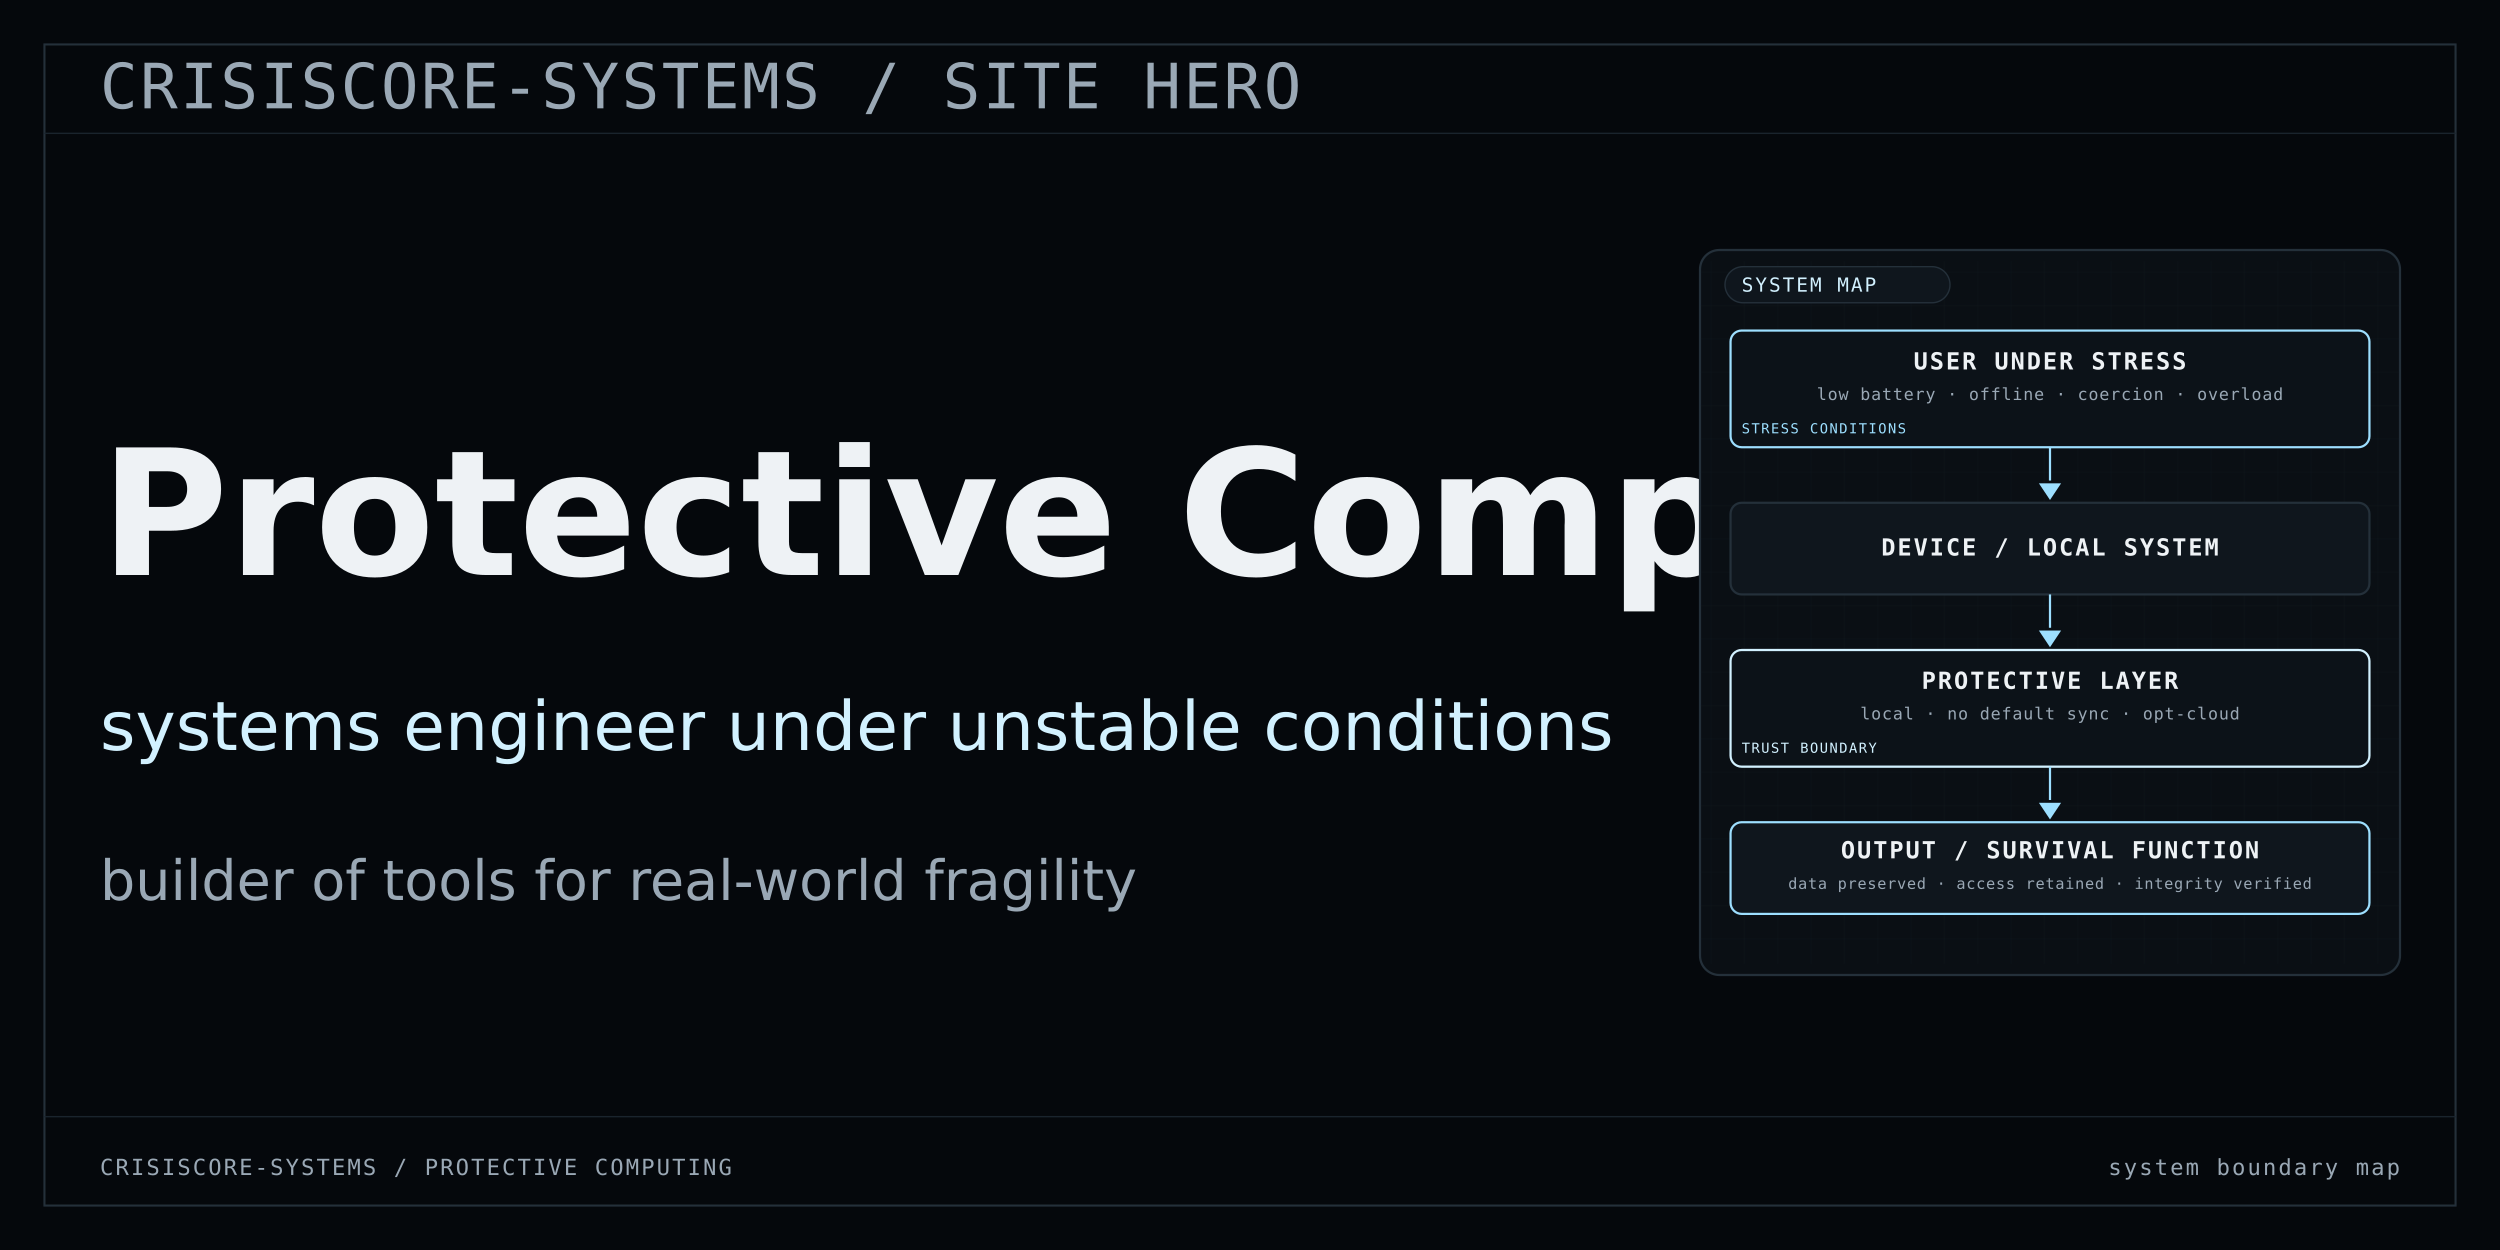
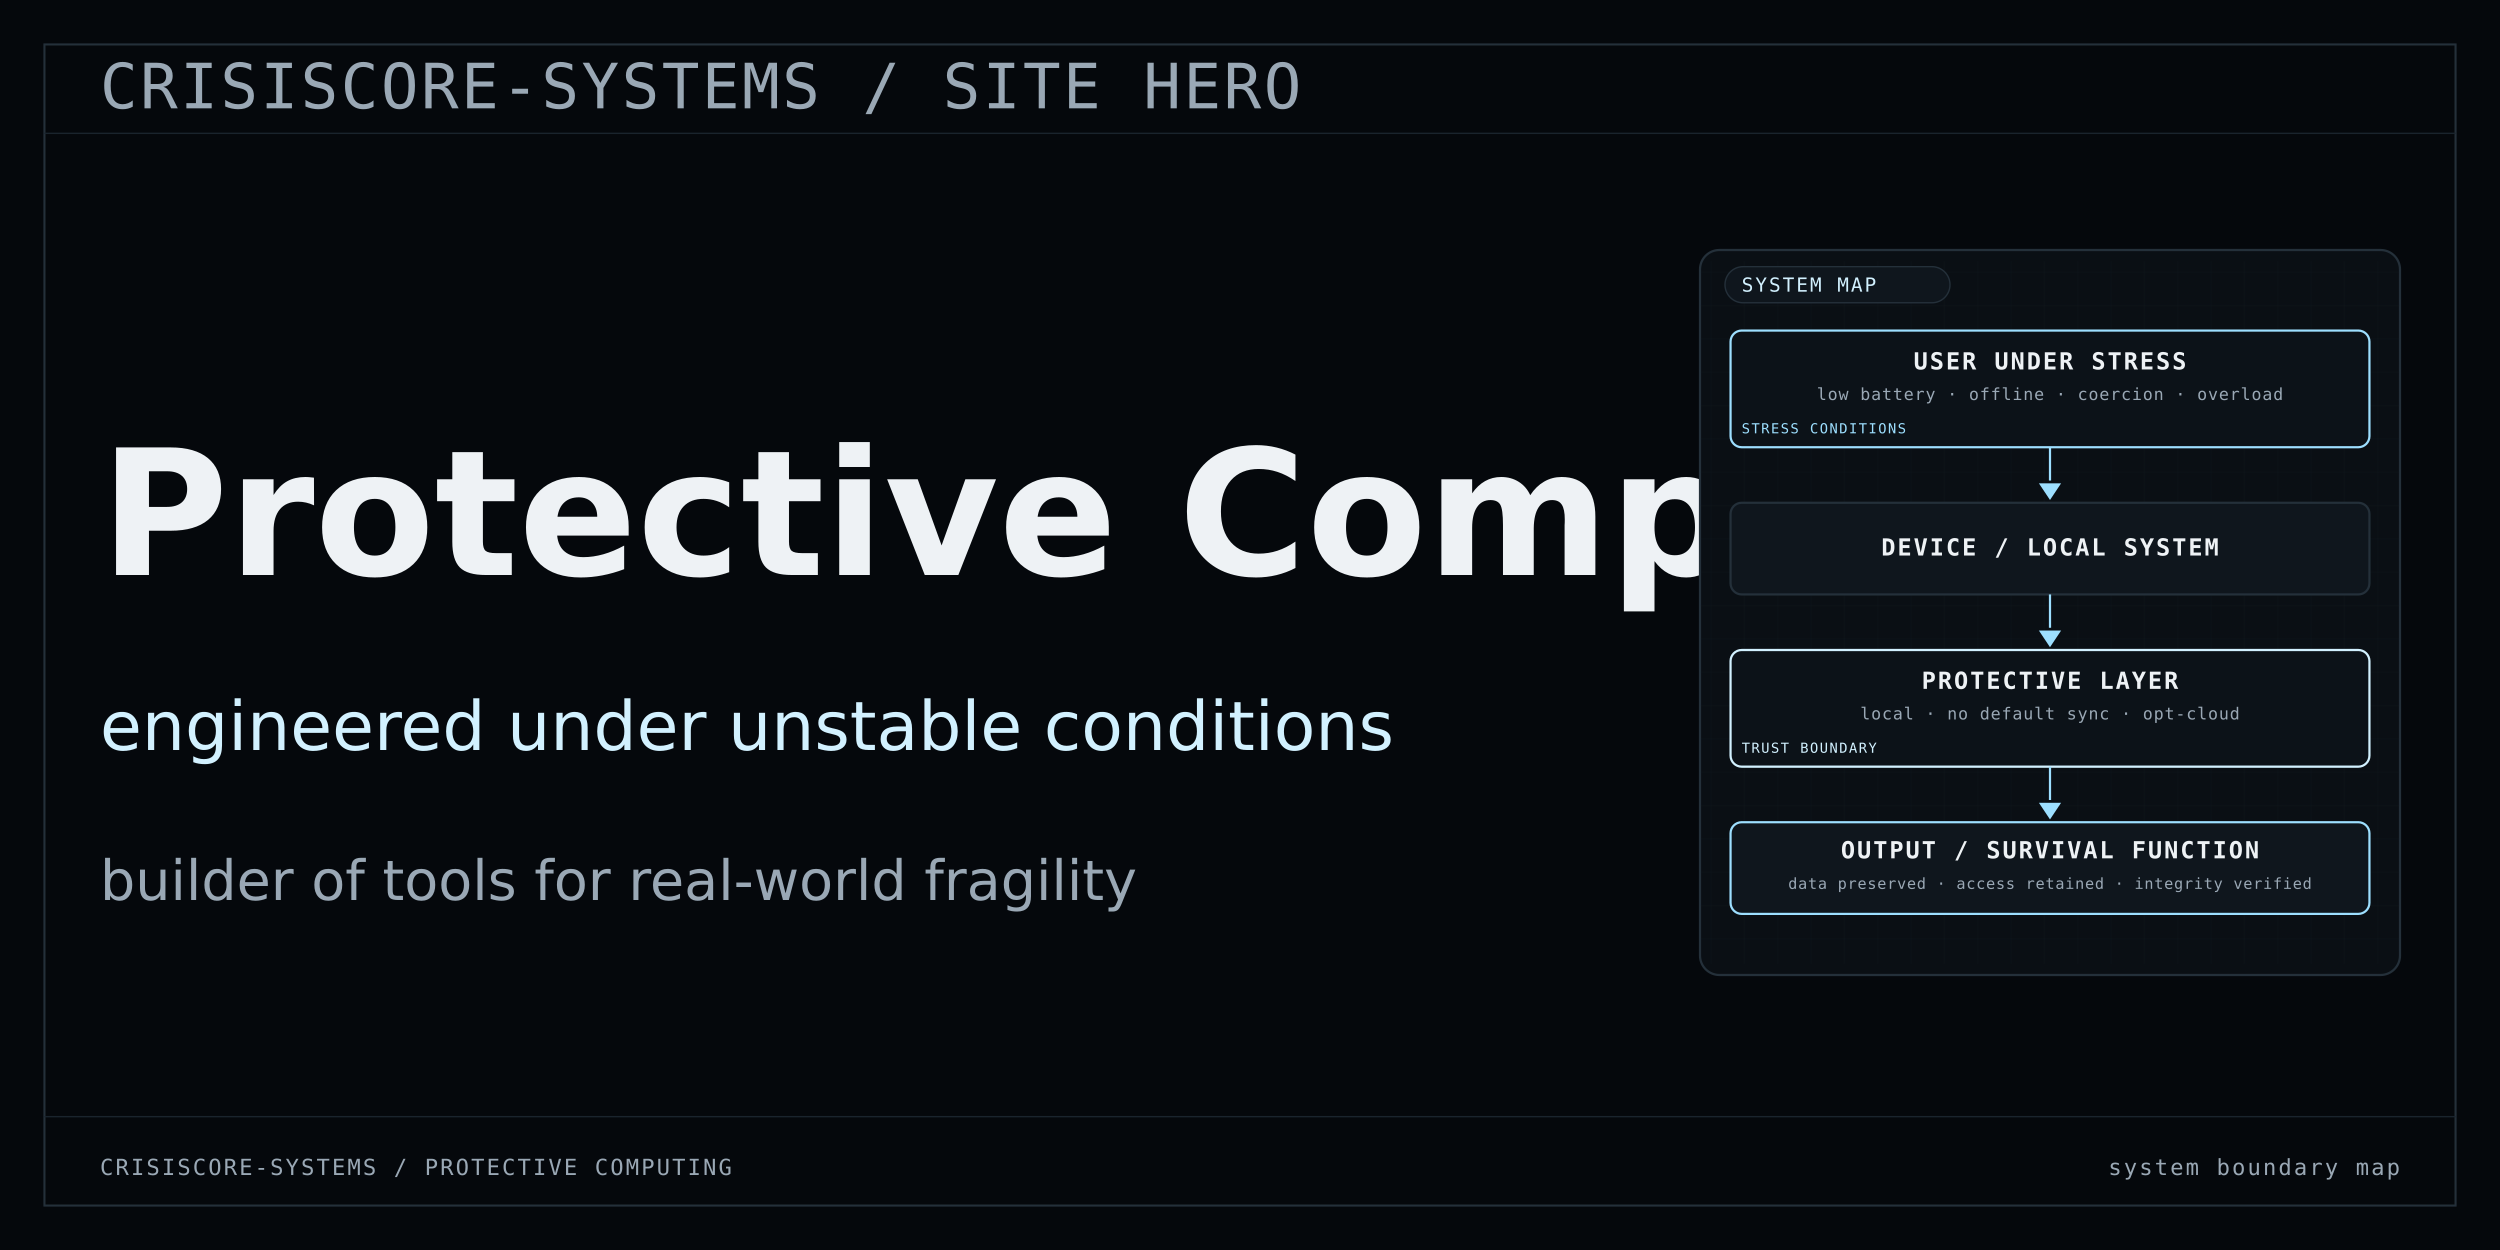
<svg xmlns="http://www.w3.org/2000/svg" baseProfile="full" height="900" version="1.1" viewBox="0,0,1800,900" width="1800">
  <defs />
  <rect fill="#05080C" height="900" width="1800" x="0" y="0" />
  <rect fill="none" height="836" stroke="#24303A" stroke-width="1.5" width="1736" x="32" y="32" />
  <line stroke="#1A242D" stroke-width="1" x1="32" x2="1768" y1="96" y2="96" />
  <line stroke="#1A242D" stroke-width="1" x1="32" x2="1768" y1="804" y2="804" />
  <text fill="#9AA8B5" font-family="DejaVu Sans Mono" font-size="45" font-weight="400" letter-spacing="1.8px" x="72" y="78">CRISISCORE-SYSTEMS / SITE HERO</text>
  <text fill="#EEF2F5" font-family="DejaVu Sans" font-size="126" font-weight="700" x="72" y="414" textLength="1100" lengthAdjust="spacingAndGlyphs">Protective Computing</text>
-   <text fill="#D2F1FF" font-family="DejaVu Sans" font-size="49" x="72" y="540">systems engineer under unstable conditions</text>
+   <text fill="#D2F1FF" font-family="DejaVu Sans" font-size="49" x="72" y="540">engineered under unstable conditions</text>
  <text fill="#9AA8B5" font-family="DejaVu Sans" font-size="40" x="72" y="648">builder of tools for real-world fragility</text>
  <rect fill="#0A0F14" height="522" rx="14" ry="14" stroke="#24303A" stroke-width="1.6" width="504" x="1224" y="180" />
  <line opacity="0.1" stroke="#1A242D" stroke-width="1" x1="1232" x2="1232" y1="188" y2="694" />
  <line opacity="0.1" stroke="#1A242D" stroke-width="1" x1="1256" x2="1256" y1="188" y2="694" />
  <line opacity="0.1" stroke="#1A242D" stroke-width="1" x1="1280" x2="1280" y1="188" y2="694" />
  <line opacity="0.1" stroke="#1A242D" stroke-width="1" x1="1304" x2="1304" y1="188" y2="694" />
  <line opacity="0.1" stroke="#1A242D" stroke-width="1" x1="1328" x2="1328" y1="188" y2="694" />
  <line opacity="0.1" stroke="#1A242D" stroke-width="1" x1="1352" x2="1352" y1="188" y2="694" />
  <line opacity="0.1" stroke="#1A242D" stroke-width="1" x1="1376" x2="1376" y1="188" y2="694" />
  <line opacity="0.1" stroke="#1A242D" stroke-width="1" x1="1400" x2="1400" y1="188" y2="694" />
  <line opacity="0.1" stroke="#1A242D" stroke-width="1" x1="1424" x2="1424" y1="188" y2="694" />
  <line opacity="0.1" stroke="#1A242D" stroke-width="1" x1="1448" x2="1448" y1="188" y2="694" />
  <line opacity="0.1" stroke="#1A242D" stroke-width="1" x1="1472" x2="1472" y1="188" y2="694" />
  <line opacity="0.1" stroke="#1A242D" stroke-width="1" x1="1496" x2="1496" y1="188" y2="694" />
  <line opacity="0.1" stroke="#1A242D" stroke-width="1" x1="1520" x2="1520" y1="188" y2="694" />
  <line opacity="0.1" stroke="#1A242D" stroke-width="1" x1="1544" x2="1544" y1="188" y2="694" />
  <line opacity="0.1" stroke="#1A242D" stroke-width="1" x1="1568" x2="1568" y1="188" y2="694" />
  <line opacity="0.1" stroke="#1A242D" stroke-width="1" x1="1592" x2="1592" y1="188" y2="694" />
  <line opacity="0.1" stroke="#1A242D" stroke-width="1" x1="1616" x2="1616" y1="188" y2="694" />
  <line opacity="0.1" stroke="#1A242D" stroke-width="1" x1="1640" x2="1640" y1="188" y2="694" />
  <line opacity="0.1" stroke="#1A242D" stroke-width="1" x1="1664" x2="1664" y1="188" y2="694" />
  <line opacity="0.1" stroke="#1A242D" stroke-width="1" x1="1688" x2="1688" y1="188" y2="694" />
  <line opacity="0.1" stroke="#1A242D" stroke-width="1" x1="1712" x2="1712" y1="188" y2="694" />
  <line opacity="0.1" stroke="#1A242D" stroke-width="1" x1="1224" x2="1728" y1="196" y2="196" />
  <line opacity="0.1" stroke="#1A242D" stroke-width="1" x1="1224" x2="1728" y1="220" y2="220" />
  <line opacity="0.1" stroke="#1A242D" stroke-width="1" x1="1224" x2="1728" y1="244" y2="244" />
  <line opacity="0.1" stroke="#1A242D" stroke-width="1" x1="1224" x2="1728" y1="268" y2="268" />
  <line opacity="0.1" stroke="#1A242D" stroke-width="1" x1="1224" x2="1728" y1="292" y2="292" />
  <line opacity="0.1" stroke="#1A242D" stroke-width="1" x1="1224" x2="1728" y1="316" y2="316" />
  <line opacity="0.1" stroke="#1A242D" stroke-width="1" x1="1224" x2="1728" y1="340" y2="340" />
  <line opacity="0.1" stroke="#1A242D" stroke-width="1" x1="1224" x2="1728" y1="364" y2="364" />
  <line opacity="0.1" stroke="#1A242D" stroke-width="1" x1="1224" x2="1728" y1="388" y2="388" />
  <line opacity="0.1" stroke="#1A242D" stroke-width="1" x1="1224" x2="1728" y1="412" y2="412" />
  <line opacity="0.1" stroke="#1A242D" stroke-width="1" x1="1224" x2="1728" y1="436" y2="436" />
  <line opacity="0.1" stroke="#1A242D" stroke-width="1" x1="1224" x2="1728" y1="460" y2="460" />
  <line opacity="0.1" stroke="#1A242D" stroke-width="1" x1="1224" x2="1728" y1="484" y2="484" />
  <line opacity="0.1" stroke="#1A242D" stroke-width="1" x1="1224" x2="1728" y1="508" y2="508" />
  <line opacity="0.1" stroke="#1A242D" stroke-width="1" x1="1224" x2="1728" y1="532" y2="532" />
  <line opacity="0.1" stroke="#1A242D" stroke-width="1" x1="1224" x2="1728" y1="556" y2="556" />
  <line opacity="0.1" stroke="#1A242D" stroke-width="1" x1="1224" x2="1728" y1="580" y2="580" />
  <line opacity="0.1" stroke="#1A242D" stroke-width="1" x1="1224" x2="1728" y1="604" y2="604" />
  <line opacity="0.1" stroke="#1A242D" stroke-width="1" x1="1224" x2="1728" y1="628" y2="628" />
  <line opacity="0.1" stroke="#1A242D" stroke-width="1" x1="1224" x2="1728" y1="652" y2="652" />
  <line opacity="0.1" stroke="#1A242D" stroke-width="1" x1="1224" x2="1728" y1="676" y2="676" />
  <rect fill="#0F161D" height="26" rx="13" ry="13" stroke="#24303A" stroke-width="1" width="162" x="1242" y="192" />
  <text fill="#D2F1FF" font-family="DejaVu Sans Mono" font-size="14" letter-spacing="1.4px" x="1254" y="210">SYSTEM MAP</text>
  <rect fill="#0C1218" height="84" rx="8" ry="8" stroke="#9DDFFF" stroke-width="1.6" width="460" x="1246" y="238" />
  <text fill="#EEF2F5" font-family="DejaVu Sans Mono" font-size="17" font-weight="700" letter-spacing="1.4px" text-anchor="middle" x="1476" y="266">USER UNDER STRESS</text>
  <text fill="#9AA8B5" font-family="DejaVu Sans Mono" font-size="12" font-weight="400" letter-spacing="0.6px" text-anchor="middle" x="1476" y="288">low battery  ·  offline  ·  coercion  ·  overload</text>
  <text fill="#9DDFFF" font-family="DejaVu Sans Mono" font-size="10" font-weight="400" letter-spacing="1px" x="1254" y="312">STRESS CONDITIONS</text>
  <line stroke="#9DDFFF" stroke-width="1.6" x1="1476" x2="1476" y1="322" y2="346" />
  <polygon fill="#9DDFFF" points="1476,360 1468,348 1484,348" />
  <rect fill="#0F161D" height="66" rx="8" ry="8" stroke="#24303A" stroke-width="1.6" width="460" x="1246" y="362" />
  <text fill="#EEF2F5" font-family="DejaVu Sans Mono" font-size="17" font-weight="700" letter-spacing="1.4px" text-anchor="middle" x="1476" y="400">DEVICE / LOCAL SYSTEM</text>
  <line stroke="#9DDFFF" stroke-width="1.6" x1="1476" x2="1476" y1="428" y2="452" />
  <polygon fill="#9DDFFF" points="1476,466 1468,454 1484,454" />
  <rect fill="#0C1218" height="84" rx="8" ry="8" stroke="#D2F1FF" stroke-width="1.6" width="460" x="1246" y="468" />
  <text fill="#EEF2F5" font-family="DejaVu Sans Mono" font-size="17" font-weight="700" letter-spacing="1.4px" text-anchor="middle" x="1476" y="496">PROTECTIVE LAYER</text>
  <text fill="#9AA8B5" font-family="DejaVu Sans Mono" font-size="12" font-weight="400" letter-spacing="0.6px" text-anchor="middle" x="1476" y="518">local  ·  no default sync  ·  opt-cloud</text>
  <text fill="#D2F1FF" font-family="DejaVu Sans Mono" font-size="10" font-weight="400" letter-spacing="1px" x="1254" y="542">TRUST BOUNDARY</text>
  <line stroke="#9DDFFF" stroke-width="1.6" x1="1476" x2="1476" y1="552" y2="576" />
  <polygon fill="#9DDFFF" points="1476,590 1468,578 1484,578" />
  <rect fill="#0F161D" height="66" rx="8" ry="8" stroke="#9DDFFF" stroke-width="1.6" width="460" x="1246" y="592" />
  <text fill="#EEF2F5" font-family="DejaVu Sans Mono" font-size="17" font-weight="700" letter-spacing="1.4px" text-anchor="middle" x="1476" y="618">OUTPUT / SURVIVAL FUNCTION</text>
  <text fill="#9AA8B5" font-family="DejaVu Sans Mono" font-size="11" font-weight="400" letter-spacing="0.5px" text-anchor="middle" x="1476" y="640">data preserved  ·  access retained  ·  integrity verified</text>
  <text fill="#9AA8B5" font-family="DejaVu Sans Mono" font-size="16" font-weight="400" letter-spacing="1.5px" x="72" y="846">CRISISCORE-SYSTEMS / PROTECTIVE COMPUTING</text>
  <text fill="#9AA8B5" font-family="DejaVu Sans Mono" font-size="16" font-weight="400" letter-spacing="1.5px" text-anchor="end" x="1728" y="846">system boundary map</text>
</svg>
